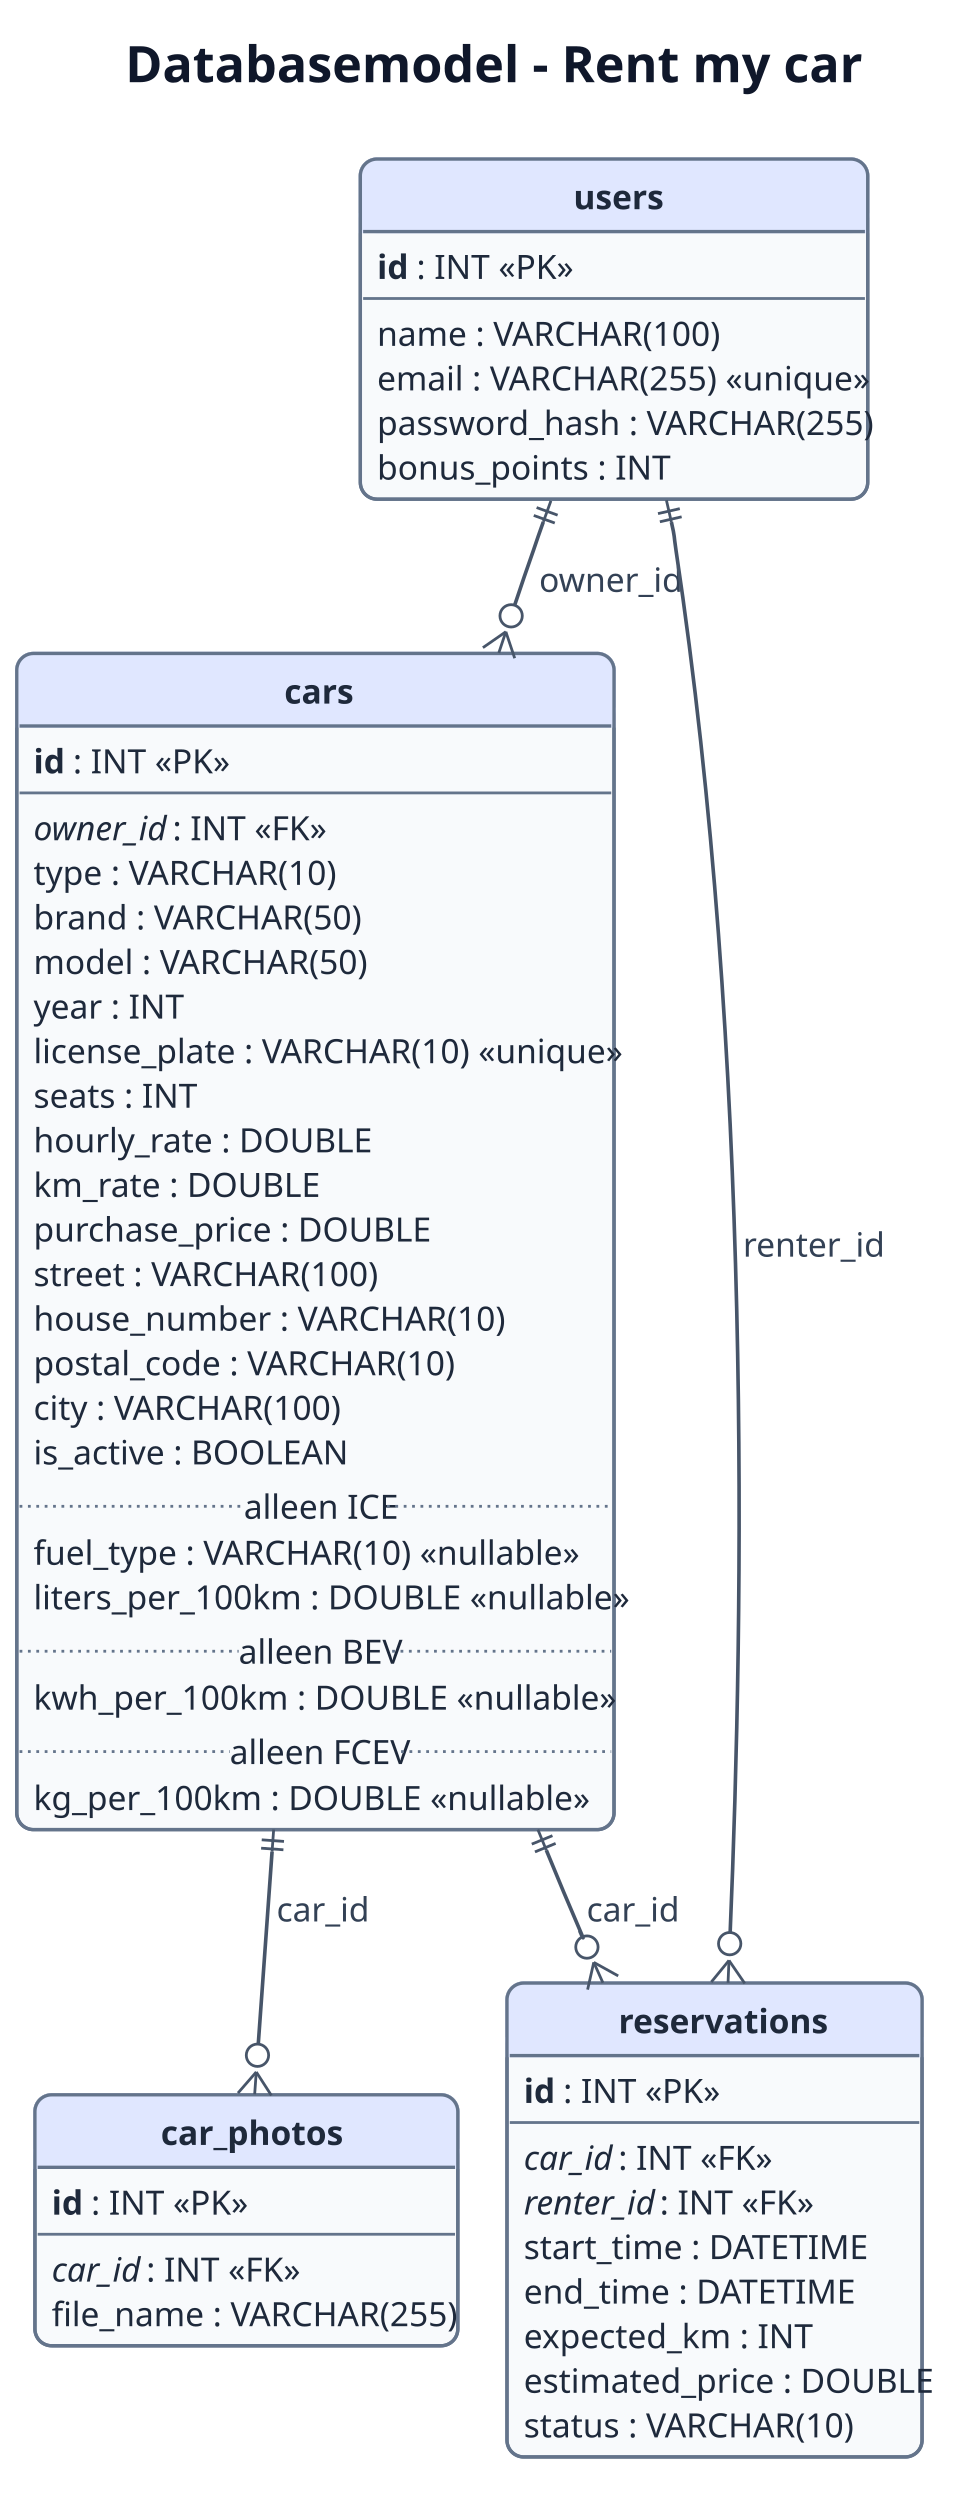
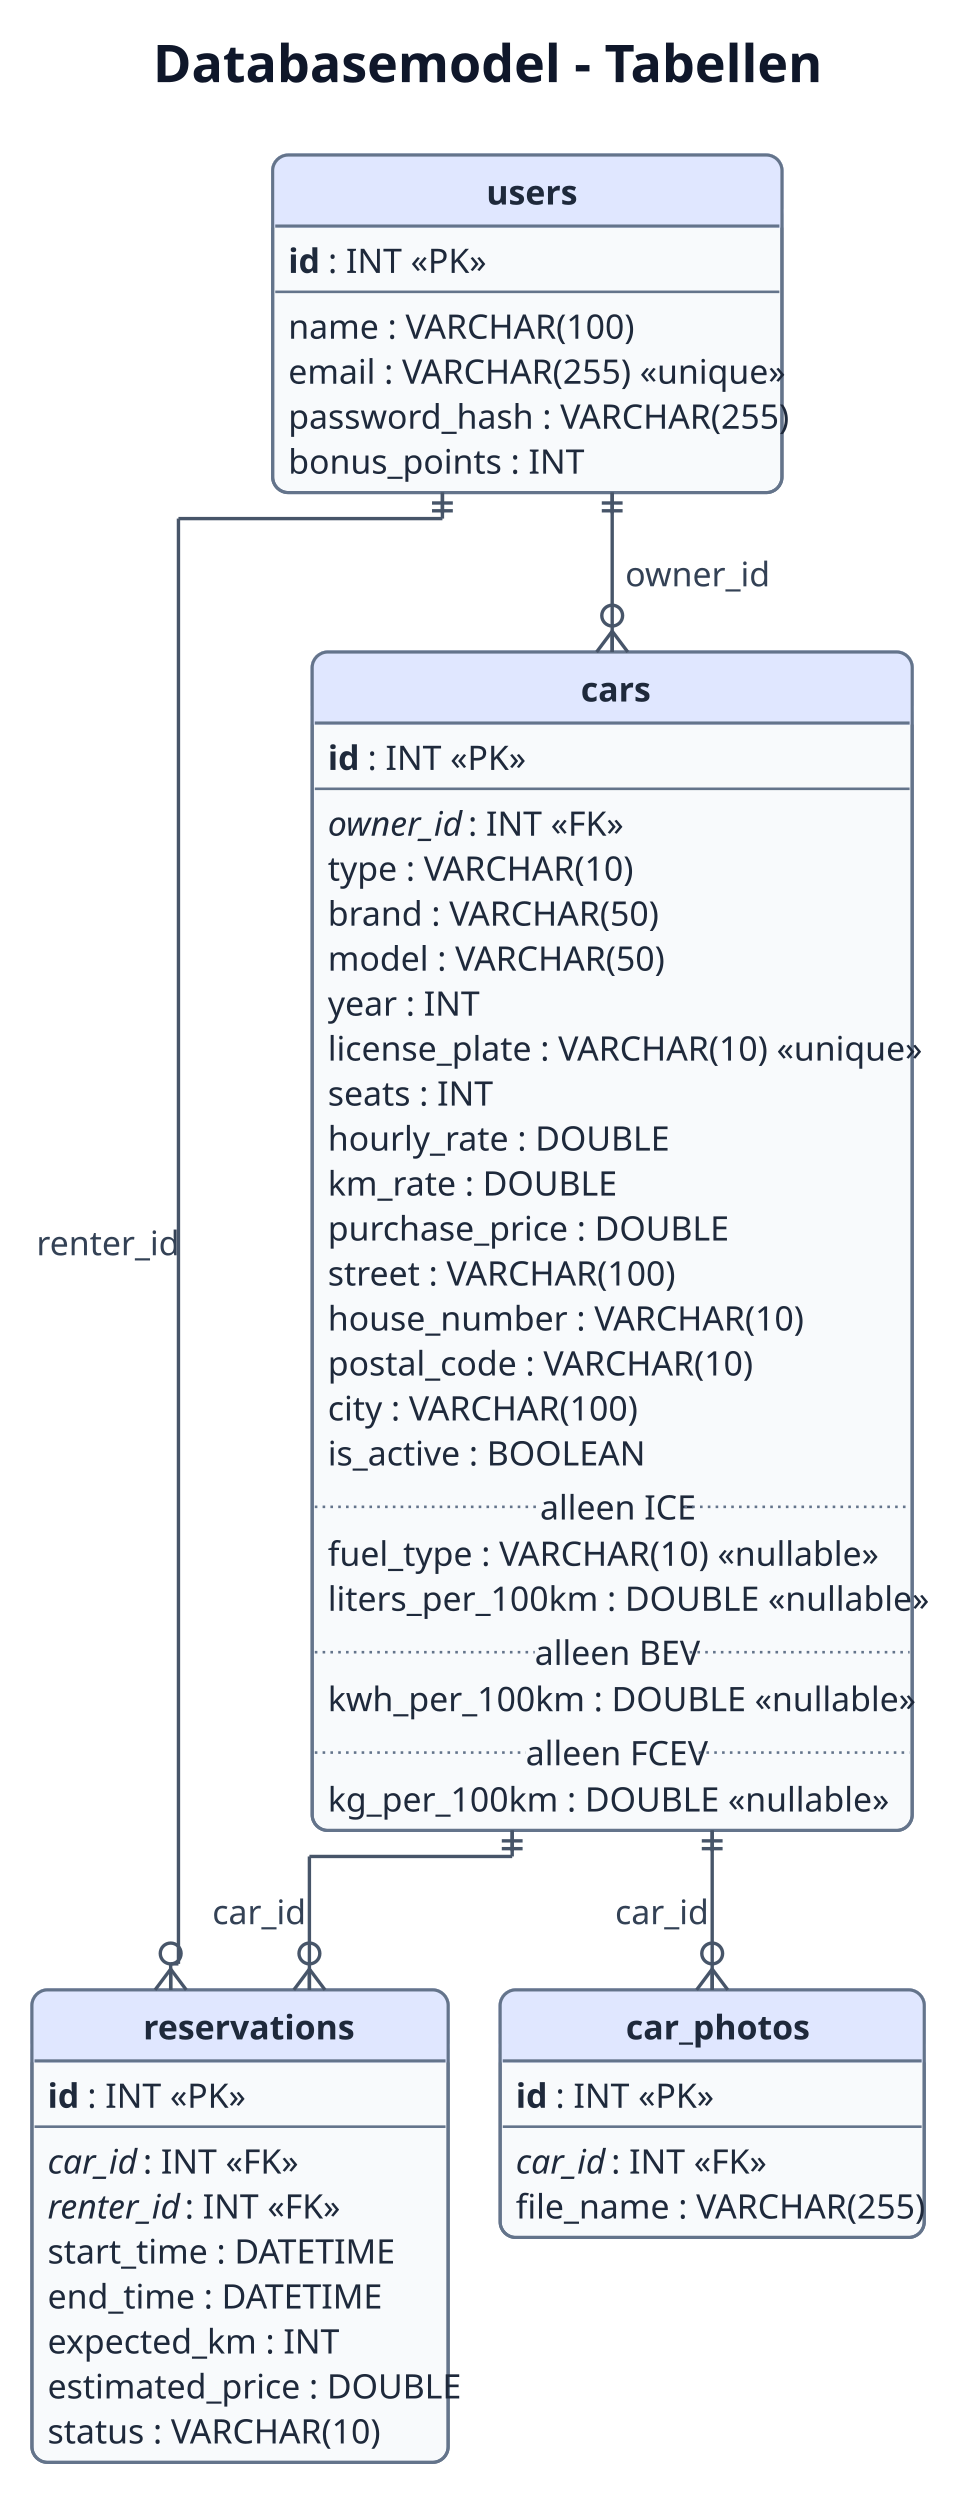
- <svg xmlns="http://www.w3.org/2000/svg" version="1.1" data-diagram-type="CLASS" style="width:346px;height:895px;background:#FFFFFF;" width="346px" height="895px" viewBox="0 0 346 895" zoomAndPan="magnify" preserveAspectRatio="none" contentStyleType="text/css">
+ <svg xmlns="http://www.w3.org/2000/svg" version="1.1" data-diagram-type="CLASS" style="width:369px;height:961px;background:#FFFFFF;" width="369px" height="961px" viewBox="0 0 369 961" zoomAndPan="magnify" preserveAspectRatio="none" contentStyleType="text/css">
  <defs />
  <g font-family="sans-serif" lengthAdjust="spacing">
-     <g class="title" data-source-line="3">
-       <text x="44.835" y="29.424" fill="#0F172A" font-size="18" textLength="249.829" font-weight="700" font-family="'Segoe UI'">Databasemodel - Rent my car</text>
+     <g class="title" data-source-line="4">
+       <text x="58.806" y="31.582" fill="#0F172A" font-size="20" textLength="245.381" font-weight="700" font-family="'Segoe UI'">Databasemodel - Tabellen</text>
    </g>
-     <g class="entity" data-qualified-name="users" id="ent0001" data-source-line="9">
-       <rect x="129" y="56.941" width="181.641" height="121.766" fill="#F8FAFC" style="stroke:#64748B;stroke-width:1.2;" rx="6" ry="6" />
-       <rect x="129" y="56.941" width="181.641" height="25.961" fill="#E0E7FF" style="stroke:#E0E7FF;stroke-width:1.2;" rx="6" ry="6" />
-       <rect x="129" y="76.902" width="181.641" height="6" fill="#E0E7FF" style="stroke:#E0E7FF;stroke-width:1.2;" />
-       <rect x="129" y="56.941" width="181.641" height="121.766" fill="none" style="stroke:#64748B;stroke-width:1.2;" rx="6" ry="6" />
-       <text x="205.277" y="74.891" fill="#1E293B" font-size="12" textLength="29.086" font-weight="700" font-family="'Segoe UI'">users</text>
-       <line x1="130" y1="82.902" x2="309.641" y2="82.902" style="stroke:#64748B;stroke-width:1.2;" />
-       <text x="135" y="99.852" fill="#1E293B" font-size="12" textLength="10.84" font-weight="700" font-family="'Segoe UI'">id</text>
-       <text x="149.127" y="99.852" fill="#1E293B" font-size="12" textLength="53.455" font-family="'Segoe UI'">: INT «PK»</text>
-       <line x1="130" y1="106.863" x2="309.641" y2="106.863" style="stroke:#64748B;stroke-width:1;" />
-       <text x="135" y="123.813" fill="#1E293B" font-size="12" textLength="118.57" font-family="'Segoe UI'">name : VARCHAR(100)</text>
-       <text x="135" y="139.773" fill="#1E293B" font-size="12" textLength="169.641" font-family="'Segoe UI'">email : VARCHAR(255) «unique»</text>
-       <text x="135" y="155.734" fill="#1E293B" font-size="12" textLength="169.107" font-family="'Segoe UI'">password_hash : VARCHAR(255)</text>
-       <text x="135" y="171.695" fill="#1E293B" font-size="12" textLength="98.314" font-family="'Segoe UI'">bonus_points : INT</text>
+     <g class="entity" data-qualified-name="users" id="ent0001" data-source-line="10">
+       <rect x="104.81" y="59.602" width="195.777" height="129.746" fill="#F8FAFC" style="stroke:#64748B;stroke-width:1.2;" rx="6" ry="6" />
+       <rect x="104.81" y="59.602" width="195.777" height="27.291" fill="#E0E7FF" style="stroke:#E0E7FF;stroke-width:1.2;" rx="6" ry="6" />
+       <rect x="104.81" y="80.893" width="195.777" height="6" fill="#E0E7FF" style="stroke:#E0E7FF;stroke-width:1.2;" />
+       <rect x="104.81" y="59.602" width="195.777" height="129.746" fill="none" style="stroke:#64748B;stroke-width:1.2;" rx="6" ry="6" />
+       <text x="186.944" y="78.63" fill="#1E293B" font-size="13" textLength="31.51" font-weight="700" font-family="'Segoe UI'">users</text>
+       <line x1="105.81" y1="86.893" x2="299.587" y2="86.893" style="stroke:#64748B;stroke-width:1.2;" />
+       <text x="110.81" y="104.921" fill="#1E293B" font-size="13" textLength="11.743" font-weight="700" font-family="'Segoe UI'">id</text>
+       <text x="126.114" y="104.921" fill="#1E293B" font-size="13" textLength="57.91" font-family="'Segoe UI'">: INT «PK»</text>
+       <line x1="105.81" y1="112.184" x2="299.587" y2="112.184" style="stroke:#64748B;stroke-width:1;" />
+       <text x="110.81" y="130.212" fill="#1E293B" font-size="13" textLength="128.451" font-family="'Segoe UI'">name : VARCHAR(100)</text>
+       <text x="110.81" y="147.503" fill="#1E293B" font-size="13" textLength="183.777" font-family="'Segoe UI'">email : VARCHAR(255) «unique»</text>
+       <text x="110.81" y="164.794" fill="#1E293B" font-size="13" textLength="183.2" font-family="'Segoe UI'">password_hash : VARCHAR(255)</text>
+       <text x="110.81" y="182.085" fill="#1E293B" font-size="13" textLength="106.507" font-family="'Segoe UI'">bonus_points : INT</text>
    </g>
-     <g class="entity" data-qualified-name="cars" id="ent0002" data-source-line="18">
-       <rect x="6" y="233.941" width="213.82" height="421.063" fill="#F8FAFC" style="stroke:#64748B;stroke-width:1.2;" rx="6" ry="6" />
-       <rect x="6" y="233.941" width="213.82" height="25.961" fill="#E0E7FF" style="stroke:#E0E7FF;stroke-width:1.2;" rx="6" ry="6" />
-       <rect x="6" y="253.902" width="213.82" height="6" fill="#E0E7FF" style="stroke:#E0E7FF;stroke-width:1.2;" />
-       <rect x="6" y="233.941" width="213.82" height="421.063" fill="none" style="stroke:#64748B;stroke-width:1.2;" rx="6" ry="6" />
-       <text x="101.774" y="251.891" fill="#1E293B" font-size="12" textLength="22.271" font-weight="700" font-family="'Segoe UI'">cars</text>
-       <line x1="7" y1="259.902" x2="218.82" y2="259.902" style="stroke:#64748B;stroke-width:1.2;" />
-       <text x="12" y="276.852" fill="#1E293B" font-size="12" textLength="10.84" font-weight="700" font-family="'Segoe UI'">id</text>
-       <text x="26.127" y="276.852" fill="#1E293B" font-size="12" textLength="53.455" font-family="'Segoe UI'">: INT «PK»</text>
-       <line x1="7" y1="283.863" x2="218.82" y2="283.863" style="stroke:#64748B;stroke-width:1;" />
-       <text x="12" y="300.813" fill="#1E293B" font-size="12" textLength="46.5" font-style="italic" font-family="'Segoe UI'">owner_id</text>
-       <text x="61.787" y="300.813" fill="#1E293B" font-size="12" textLength="52.594" font-family="'Segoe UI'">: INT «FK»</text>
-       <text x="12" y="316.773" fill="#1E293B" font-size="12" textLength="105.797" font-family="'Segoe UI'">type : VARCHAR(10)</text>
-       <text x="12" y="332.734" fill="#1E293B" font-size="12" textLength="113.783" font-family="'Segoe UI'">brand : VARCHAR(50)</text>
-       <text x="12" y="348.695" fill="#1E293B" font-size="12" textLength="116.209" font-family="'Segoe UI'">model : VARCHAR(50)</text>
-       <text x="12" y="364.656" fill="#1E293B" font-size="12" textLength="49.992" font-family="'Segoe UI'">year : INT</text>
-       <text x="12" y="380.617" fill="#1E293B" font-size="12" textLength="201.82" font-family="'Segoe UI'">license_plate : VARCHAR(10) «unique»</text>
-       <text x="12" y="396.578" fill="#1E293B" font-size="12" textLength="54.264" font-family="'Segoe UI'">seats : INT</text>
-       <text x="12" y="412.539" fill="#1E293B" font-size="12" textLength="112.576" font-family="'Segoe UI'">hourly_rate : DOUBLE</text>
-       <text x="12" y="428.5" fill="#1E293B" font-size="12" textLength="95.379" font-family="'Segoe UI'">km_rate : DOUBLE</text>
-       <text x="12" y="444.461" fill="#1E293B" font-size="12" textLength="132.234" font-family="'Segoe UI'">purchase_price : DOUBLE</text>
-       <text x="12" y="460.422" fill="#1E293B" font-size="12" textLength="119.01" font-family="'Segoe UI'">street : VARCHAR(100)</text>
-       <text x="12" y="476.383" fill="#1E293B" font-size="12" textLength="160.975" font-family="'Segoe UI'">house_number : VARCHAR(10)</text>
-       <text x="12" y="492.344" fill="#1E293B" font-size="12" textLength="145.746" font-family="'Segoe UI'">postal_code : VARCHAR(10)</text>
-       <text x="12" y="508.305" fill="#1E293B" font-size="12" textLength="107.385" font-family="'Segoe UI'">city : VARCHAR(100)</text>
-       <text x="12" y="524.266" fill="#1E293B" font-size="12" textLength="106.207" font-family="'Segoe UI'">is_active : BOOLEAN</text>
-       <text x="12" y="560.188" fill="#1E293B" font-size="12" textLength="187.67" font-family="'Segoe UI'">fuel_type : VARCHAR(10) «nullable»</text>
-       <text x="12" y="576.148" fill="#1E293B" font-size="12" textLength="199.23" font-family="'Segoe UI'">liters_per_100km : DOUBLE «nullable»</text>
-       <line x1="7" y1="539.258" x2="87.29" y2="539.258" style="stroke:#64748B;stroke-width:1;stroke-dasharray:1,2;" />
-       <text x="87.29" y="543.727" fill="#1E293B" font-size="12" textLength="51.24" font-family="'Segoe UI'">alleen ICE</text>
-       <line x1="138.53" y1="539.258" x2="218.82" y2="539.258" style="stroke:#64748B;stroke-width:1;stroke-dasharray:1,2;" />
-       <text x="12" y="612.07" fill="#1E293B" font-size="12" textLength="195.24" font-family="'Segoe UI'">kwh_per_100km : DOUBLE «nullable»</text>
-       <line x1="7" y1="591.141" x2="85.436" y2="591.141" style="stroke:#64748B;stroke-width:1;stroke-dasharray:1,2;" />
-       <text x="85.436" y="595.609" fill="#1E293B" font-size="12" textLength="54.949" font-family="'Segoe UI'">alleen BEV</text>
-       <line x1="140.385" y1="591.141" x2="218.82" y2="591.141" style="stroke:#64748B;stroke-width:1;stroke-dasharray:1,2;" />
-       <text x="12" y="647.992" fill="#1E293B" font-size="12" textLength="186.844" font-family="'Segoe UI'">kg_per_100km : DOUBLE «nullable»</text>
-       <line x1="7" y1="627.063" x2="82.23" y2="627.063" style="stroke:#64748B;stroke-width:1;stroke-dasharray:1,2;" />
-       <text x="82.23" y="631.531" fill="#1E293B" font-size="12" textLength="61.359" font-family="'Segoe UI'">alleen FCEV</text>
-       <line x1="143.59" y1="627.063" x2="218.82" y2="627.063" style="stroke:#64748B;stroke-width:1;stroke-dasharray:1,2;" />
+     <g class="entity" data-qualified-name="cars" id="ent0002" data-source-line="19">
+       <rect x="120.009" y="250.639" width="230.639" height="452.984" fill="#F8FAFC" style="stroke:#64748B;stroke-width:1.2;" rx="6" ry="6" />
+       <rect x="120.009" y="250.639" width="230.639" height="27.291" fill="#E0E7FF" style="stroke:#E0E7FF;stroke-width:1.2;" rx="6" ry="6" />
+       <rect x="120.009" y="271.93" width="230.639" height="6" fill="#E0E7FF" style="stroke:#E0E7FF;stroke-width:1.2;" />
+       <rect x="120.009" y="250.639" width="230.639" height="452.984" fill="none" style="stroke:#64748B;stroke-width:1.2;" rx="6" ry="6" />
+       <text x="223.265" y="269.667" fill="#1E293B" font-size="13" textLength="24.127" font-weight="700" font-family="'Segoe UI'">cars</text>
+       <line x1="121.009" y1="277.93" x2="349.648" y2="277.93" style="stroke:#64748B;stroke-width:1.2;" />
+       <text x="126.009" y="295.958" fill="#1E293B" font-size="13" textLength="11.743" font-weight="700" font-family="'Segoe UI'">id</text>
+       <text x="141.313" y="295.958" fill="#1E293B" font-size="13" textLength="57.91" font-family="'Segoe UI'">: INT «PK»</text>
+       <line x1="121.009" y1="303.221" x2="349.648" y2="303.221" style="stroke:#64748B;stroke-width:1;" />
+       <text x="126.009" y="321.249" fill="#1E293B" font-size="13" textLength="50.375" font-style="italic" font-family="'Segoe UI'">owner_id</text>
+       <text x="179.945" y="321.249" fill="#1E293B" font-size="13" textLength="56.977" font-family="'Segoe UI'">: INT «FK»</text>
+       <text x="126.009" y="338.54" fill="#1E293B" font-size="13" textLength="114.613" font-family="'Segoe UI'">type : VARCHAR(10)</text>
+       <text x="126.009" y="355.831" fill="#1E293B" font-size="13" textLength="123.265" font-family="'Segoe UI'">brand : VARCHAR(50)</text>
+       <text x="126.009" y="373.122" fill="#1E293B" font-size="13" textLength="125.893" font-family="'Segoe UI'">model : VARCHAR(50)</text>
+       <text x="126.009" y="390.413" fill="#1E293B" font-size="13" textLength="54.158" font-family="'Segoe UI'">year : INT</text>
+       <text x="126.009" y="407.704" fill="#1E293B" font-size="13" textLength="218.639" font-family="'Segoe UI'">license_plate : VARCHAR(10) «unique»</text>
+       <text x="126.009" y="424.995" fill="#1E293B" font-size="13" textLength="58.786" font-family="'Segoe UI'">seats : INT</text>
+       <text x="126.009" y="442.286" fill="#1E293B" font-size="13" textLength="121.958" font-family="'Segoe UI'">hourly_rate : DOUBLE</text>
+       <text x="126.009" y="459.577" fill="#1E293B" font-size="13" textLength="103.327" font-family="'Segoe UI'">km_rate : DOUBLE</text>
+       <text x="126.009" y="476.868" fill="#1E293B" font-size="13" textLength="143.254" font-family="'Segoe UI'">purchase_price : DOUBLE</text>
+       <text x="126.009" y="494.159" fill="#1E293B" font-size="13" textLength="128.927" font-family="'Segoe UI'">street : VARCHAR(100)</text>
+       <text x="126.009" y="511.45" fill="#1E293B" font-size="13" textLength="174.389" font-family="'Segoe UI'">house_number : VARCHAR(10)</text>
+       <text x="126.009" y="528.741" fill="#1E293B" font-size="13" textLength="157.892" font-family="'Segoe UI'">postal_code : VARCHAR(10)</text>
+       <text x="126.009" y="546.032" fill="#1E293B" font-size="13" textLength="116.333" font-family="'Segoe UI'">city : VARCHAR(100)</text>
+       <text x="126.009" y="563.323" fill="#1E293B" font-size="13" textLength="115.058" font-family="'Segoe UI'">is_active : BOOLEAN</text>
+       <text x="126.009" y="601.905" fill="#1E293B" font-size="13" textLength="203.309" font-family="'Segoe UI'">fuel_type : VARCHAR(10) «nullable»</text>
+       <text x="126.009" y="619.196" fill="#1E293B" font-size="13" textLength="215.833" font-family="'Segoe UI'">liters_per_100km : DOUBLE «nullable»</text>
+       <line x1="121.009" y1="579.231" x2="207.573" y2="579.231" style="stroke:#64748B;stroke-width:1;stroke-dasharray:1,2;" />
+       <text x="207.573" y="584.114" fill="#1E293B" font-size="13" textLength="55.51" font-family="'Segoe UI'">alleen ICE</text>
+       <line x1="263.083" y1="579.231" x2="349.648" y2="579.231" style="stroke:#64748B;stroke-width:1;stroke-dasharray:1,2;" />
+       <text x="126.009" y="657.778" fill="#1E293B" font-size="13" textLength="211.51" font-family="'Segoe UI'">kwh_per_100km : DOUBLE «nullable»</text>
+       <line x1="121.009" y1="635.104" x2="205.564" y2="635.104" style="stroke:#64748B;stroke-width:1;stroke-dasharray:1,2;" />
+       <text x="205.564" y="639.987" fill="#1E293B" font-size="13" textLength="59.528" font-family="'Segoe UI'">alleen BEV</text>
+       <line x1="265.092" y1="635.104" x2="349.648" y2="635.104" style="stroke:#64748B;stroke-width:1;stroke-dasharray:1,2;" />
+       <text x="126.009" y="696.36" fill="#1E293B" font-size="13" textLength="202.414" font-family="'Segoe UI'">kg_per_100km : DOUBLE «nullable»</text>
+       <line x1="121.009" y1="673.687" x2="202.092" y2="673.687" style="stroke:#64748B;stroke-width:1;stroke-dasharray:1,2;" />
+       <text x="202.092" y="678.569" fill="#1E293B" font-size="13" textLength="66.473" font-family="'Segoe UI'">alleen FCEV</text>
+       <line x1="268.565" y1="673.687" x2="349.648" y2="673.687" style="stroke:#64748B;stroke-width:1;stroke-dasharray:1,2;" />
    </g>
-     <g class="entity" data-qualified-name="photos" id="ent0003" data-source-line="45">
-       <rect x="12.5" y="749.941" width="151.395" height="89.844" fill="#F8FAFC" style="stroke:#64748B;stroke-width:1.2;" rx="6" ry="6" />
-       <rect x="12.5" y="749.941" width="151.395" height="25.961" fill="#E0E7FF" style="stroke:#E0E7FF;stroke-width:1.2;" rx="6" ry="6" />
-       <rect x="12.5" y="769.902" width="151.395" height="6" fill="#E0E7FF" style="stroke:#E0E7FF;stroke-width:1.2;" />
-       <rect x="12.5" y="749.941" width="151.395" height="89.844" fill="none" style="stroke:#64748B;stroke-width:1.2;" rx="6" ry="6" />
-       <text x="57.567" y="767.891" fill="#1E293B" font-size="12" textLength="61.26" font-weight="700" font-family="'Segoe UI'">car_photos</text>
-       <line x1="13.5" y1="775.902" x2="162.895" y2="775.902" style="stroke:#64748B;stroke-width:1.2;" />
-       <text x="18.5" y="792.852" fill="#1E293B" font-size="12" textLength="10.84" font-weight="700" font-family="'Segoe UI'">id</text>
-       <text x="32.627" y="792.852" fill="#1E293B" font-size="12" textLength="53.455" font-family="'Segoe UI'">: INT «PK»</text>
-       <line x1="13.5" y1="799.863" x2="162.895" y2="799.863" style="stroke:#64748B;stroke-width:1;" />
-       <text x="18.5" y="816.813" fill="#1E293B" font-size="12" textLength="30.586" font-style="italic" font-family="'Segoe UI'">car_id</text>
-       <text x="52.373" y="816.813" fill="#1E293B" font-size="12" textLength="52.594" font-family="'Segoe UI'">: INT «FK»</text>
-       <text x="18.5" y="832.773" fill="#1E293B" font-size="12" textLength="139.395" font-family="'Segoe UI'">file_name : VARCHAR(255)</text>
+     <g class="entity" data-qualified-name="photos" id="ent0003" data-source-line="46">
+       <rect x="192.263" y="764.914" width="163.011" height="95.164" fill="#F8FAFC" style="stroke:#64748B;stroke-width:1.2;" rx="6" ry="6" />
+       <rect x="192.263" y="764.914" width="163.011" height="27.291" fill="#E0E7FF" style="stroke:#E0E7FF;stroke-width:1.2;" rx="6" ry="6" />
+       <rect x="192.263" y="786.205" width="163.011" height="6" fill="#E0E7FF" style="stroke:#E0E7FF;stroke-width:1.2;" />
+       <rect x="192.263" y="764.914" width="163.011" height="95.164" fill="none" style="stroke:#64748B;stroke-width:1.2;" rx="6" ry="6" />
+       <text x="240.586" y="783.942" fill="#1E293B" font-size="13" textLength="66.365" font-weight="700" font-family="'Segoe UI'">car_photos</text>
+       <line x1="193.263" y1="792.205" x2="354.273" y2="792.205" style="stroke:#64748B;stroke-width:1.2;" />
+       <text x="198.263" y="810.233" fill="#1E293B" font-size="13" textLength="11.743" font-weight="700" font-family="'Segoe UI'">id</text>
+       <text x="213.567" y="810.233" fill="#1E293B" font-size="13" textLength="57.91" font-family="'Segoe UI'">: INT «PK»</text>
+       <line x1="193.263" y1="817.496" x2="354.273" y2="817.496" style="stroke:#64748B;stroke-width:1;" />
+       <text x="198.263" y="835.524" fill="#1E293B" font-size="13" textLength="33.135" font-style="italic" font-family="'Segoe UI'">car_id</text>
+       <text x="234.958" y="835.524" fill="#1E293B" font-size="13" textLength="56.977" font-family="'Segoe UI'">: INT «FK»</text>
+       <text x="198.263" y="852.815" fill="#1E293B" font-size="13" textLength="151.011" font-family="'Segoe UI'">file_name : VARCHAR(255)</text>
    </g>
-     <g class="entity" data-qualified-name="reservations" id="ent0004" data-source-line="52">
-       <rect x="181.5" y="709.941" width="148.6" height="169.648" fill="#F8FAFC" style="stroke:#64748B;stroke-width:1.2;" rx="6" ry="6" />
-       <rect x="181.5" y="709.941" width="148.6" height="25.961" fill="#E0E7FF" style="stroke:#E0E7FF;stroke-width:1.2;" rx="6" ry="6" />
-       <rect x="181.5" y="729.902" width="148.6" height="6" fill="#E0E7FF" style="stroke:#E0E7FF;stroke-width:1.2;" />
-       <rect x="181.5" y="709.941" width="148.6" height="169.648" fill="none" style="stroke:#64748B;stroke-width:1.2;" rx="6" ry="6" />
-       <text x="221.435" y="727.891" fill="#1E293B" font-size="12" textLength="68.73" font-weight="700" font-family="'Segoe UI'">reservations</text>
-       <line x1="182.5" y1="735.902" x2="329.1" y2="735.902" style="stroke:#64748B;stroke-width:1.2;" />
-       <text x="187.5" y="752.852" fill="#1E293B" font-size="12" textLength="10.84" font-weight="700" font-family="'Segoe UI'">id</text>
-       <text x="201.627" y="752.852" fill="#1E293B" font-size="12" textLength="53.455" font-family="'Segoe UI'">: INT «PK»</text>
-       <line x1="182.5" y1="759.863" x2="329.1" y2="759.863" style="stroke:#64748B;stroke-width:1;" />
-       <text x="187.5" y="776.813" fill="#1E293B" font-size="12" textLength="30.586" font-style="italic" font-family="'Segoe UI'">car_id</text>
-       <text x="221.373" y="776.813" fill="#1E293B" font-size="12" textLength="52.594" font-family="'Segoe UI'">: INT «FK»</text>
-       <text x="187.5" y="792.773" fill="#1E293B" font-size="12" textLength="45.416" font-style="italic" font-family="'Segoe UI'">renter_id</text>
-       <text x="236.203" y="792.773" fill="#1E293B" font-size="12" textLength="52.594" font-family="'Segoe UI'">: INT «FK»</text>
-       <text x="187.5" y="808.734" fill="#1E293B" font-size="12" textLength="116.08" font-family="'Segoe UI'">start_time : DATETIME</text>
-       <text x="187.5" y="824.695" fill="#1E293B" font-size="12" textLength="112.711" font-family="'Segoe UI'">end_time : DATETIME</text>
-       <text x="187.5" y="840.656" fill="#1E293B" font-size="12" textLength="96.979" font-family="'Segoe UI'">expected_km : INT</text>
-       <text x="187.5" y="856.617" fill="#1E293B" font-size="12" textLength="136.6" font-family="'Segoe UI'">estimated_price : DOUBLE</text>
-       <text x="187.5" y="872.578" fill="#1E293B" font-size="12" textLength="113.807" font-family="'Segoe UI'">status : VARCHAR(10)</text>
+     <g class="entity" data-qualified-name="reservations" id="ent0004" data-source-line="53">
+       <rect x="12.28" y="764.914" width="159.983" height="181.619" fill="#F8FAFC" style="stroke:#64748B;stroke-width:1.2;" rx="6" ry="6" />
+       <rect x="12.28" y="764.914" width="159.983" height="27.291" fill="#E0E7FF" style="stroke:#E0E7FF;stroke-width:1.2;" rx="6" ry="6" />
+       <rect x="12.28" y="786.205" width="159.983" height="6" fill="#E0E7FF" style="stroke:#E0E7FF;stroke-width:1.2;" />
+       <rect x="12.28" y="764.914" width="159.983" height="181.619" fill="none" style="stroke:#64748B;stroke-width:1.2;" rx="6" ry="6" />
+       <text x="55.042" y="783.942" fill="#1E293B" font-size="13" textLength="74.458" font-weight="700" font-family="'Segoe UI'">reservations</text>
+       <line x1="13.28" y1="792.205" x2="171.263" y2="792.205" style="stroke:#64748B;stroke-width:1.2;" />
+       <text x="18.28" y="810.233" fill="#1E293B" font-size="13" textLength="11.743" font-weight="700" font-family="'Segoe UI'">id</text>
+       <text x="33.584" y="810.233" fill="#1E293B" font-size="13" textLength="57.91" font-family="'Segoe UI'">: INT «PK»</text>
+       <line x1="13.28" y1="817.496" x2="171.263" y2="817.496" style="stroke:#64748B;stroke-width:1;" />
+       <text x="18.28" y="835.524" fill="#1E293B" font-size="13" textLength="33.135" font-style="italic" font-family="'Segoe UI'">car_id</text>
+       <text x="54.976" y="835.524" fill="#1E293B" font-size="13" textLength="56.977" font-family="'Segoe UI'">: INT «FK»</text>
+       <text x="18.28" y="852.815" fill="#1E293B" font-size="13" textLength="49.201" font-style="italic" font-family="'Segoe UI'">renter_id</text>
+       <text x="71.042" y="852.815" fill="#1E293B" font-size="13" textLength="56.977" font-family="'Segoe UI'">: INT «FK»</text>
+       <text x="18.28" y="870.106" fill="#1E293B" font-size="13" textLength="125.753" font-family="'Segoe UI'">start_time : DATETIME</text>
+       <text x="18.28" y="887.397" fill="#1E293B" font-size="13" textLength="122.104" font-family="'Segoe UI'">end_time : DATETIME</text>
+       <text x="18.28" y="904.688" fill="#1E293B" font-size="13" textLength="105.06" font-family="'Segoe UI'">expected_km : INT</text>
+       <text x="18.28" y="921.979" fill="#1E293B" font-size="13" textLength="147.983" font-family="'Segoe UI'">estimated_price : DOUBLE</text>
+       <text x="18.28" y="939.271" fill="#1E293B" font-size="13" textLength="123.291" font-family="'Segoe UI'">status : VARCHAR(10)</text>
    </g>
-     <g class="link" data-entity-1="ent0001" data-entity-2="ent0002" id="lnk5" data-link-type="crowfoot">
-       <line x1="192.103" y1="181.71" x2="199.629" y2="184.422" style="stroke:#475569;stroke-width:1;" />
-       <line x1="191.086" y1="184.532" x2="198.612" y2="187.244" style="stroke:#475569;stroke-width:1;" />
-       <line x1="194.51" y1="186.829" x2="197.222" y2="179.303" style="stroke:#475569;stroke-width:1;" />
-       <line x1="181.091" y1="226.164" x2="184.263" y2="235.648" style="stroke:#475569;stroke-width:1;" />
-       <line x1="181.091" y1="226.164" x2="172.875" y2="231.865" style="stroke:#475569;stroke-width:1;" />
-       <line x1="181.091" y1="226.164" x2="178.569" y2="233.756" style="stroke:#475569;stroke-width:1;" />
-       <ellipse cx="182.982" cy="220.47" rx="4" ry="4" fill="none" style="stroke:#475569;stroke-width:1;" />
-       <path d="M194.51,186.829 C192.367,192.775 192.973,191.203 191,196.941 C186.876,208.933 188.387,204.197 184.243,216.674" style="stroke:#475569;stroke-width:1.3;" fill="none" />
-       <text x="193" y="211.891" fill="#334155" font-size="12" textLength="47.895" font-family="'Segoe UI'">owner_id</text>
-     </g>
-     <g class="link" data-entity-1="ent0001" data-entity-2="ent0004" id="lnk6" data-link-type="crowfoot">
-       <line x1="235.564" y1="183.869" x2="243.364" y2="182.094" style="stroke:#475569;stroke-width:1;" />
-       <line x1="236.229" y1="186.794" x2="244.03" y2="185.019" style="stroke:#475569;stroke-width:1;" />
-       <line x1="240.351" y1="186.882" x2="238.577" y2="179.081" style="stroke:#475569;stroke-width:1;" />
-       <line x1="260.973" y1="701.831" x2="266.63" y2="710.077" style="stroke:#475569;stroke-width:1;" />
-       <line x1="260.973" y1="701.831" x2="254.641" y2="709.571" style="stroke:#475569;stroke-width:1;" />
-       <line x1="260.973" y1="701.831" x2="260.636" y2="709.824" style="stroke:#475569;stroke-width:1;" />
-       <ellipse cx="261.226" cy="695.836" rx="4" ry="4" fill="none" style="stroke:#475569;stroke-width:1;" />
-       <path d="M240.351,186.882 C241.714,192.873 241.122,191.098 242,196.941 C269.235,378.151 266.295,575.737 261.395,691.84" style="stroke:#475569;stroke-width:1.3;" fill="none" />
-       <text x="266" y="449.891" fill="#334155" font-size="12" textLength="46.705" font-family="'Segoe UI'">renter_id</text>
-     </g>
-     <g class="link" data-entity-1="ent0002" data-entity-2="ent0004" id="lnk7" data-link-type="crowfoot">
-       <line x1="190.373" y1="660.196" x2="197.778" y2="657.167" style="stroke:#475569;stroke-width:1;" />
-       <line x1="191.51" y1="662.973" x2="198.914" y2="659.943" style="stroke:#475569;stroke-width:1;" />
-       <line x1="195.59" y1="662.384" x2="192.561" y2="654.979" style="stroke:#475569;stroke-width:1;" />
-       <line x1="212.57" y1="702.529" x2="221.316" y2="707.378" style="stroke:#475569;stroke-width:1;" />
-       <line x1="212.57" y1="702.529" x2="210.364" y2="712.283" style="stroke:#475569;stroke-width:1;" />
-       <line x1="212.57" y1="702.529" x2="215.84" y2="709.83" style="stroke:#475569;stroke-width:1;" />
-       <ellipse cx="210.117" cy="697.053" rx="4" ry="4" fill="none" style="stroke:#475569;stroke-width:1;" />
-       <path d="M195.59,662.384 C200.723,674.928 202.864,679.922 208,691.941 C210.499,697.79 205.78,687.371 208.482,693.403" style="stroke:#475569;stroke-width:1.3;" fill="none" />
-       <text x="210" y="687.891" fill="#334155" font-size="12" textLength="30.773" font-family="'Segoe UI'">car_id</text>
-     </g>
-     <g class="link" data-entity-1="ent0002" data-entity-2="ent0003" id="lnk8" data-link-type="crowfoot">
-       <line x1="93.695" y1="658.657" x2="101.674" y2="659.229" style="stroke:#475569;stroke-width:1;" />
-       <line x1="93.48" y1="661.649" x2="101.459" y2="662.221" style="stroke:#475569;stroke-width:1;" />
-       <line x1="97.398" y1="662.933" x2="97.97" y2="654.953" style="stroke:#475569;stroke-width:1;" />
-       <line x1="91.743" y1="741.766" x2="97.155" y2="750.175" style="stroke:#475569;stroke-width:1;" />
-       <line x1="91.743" y1="741.766" x2="85.186" y2="749.316" style="stroke:#475569;stroke-width:1;" />
-       <line x1="91.743" y1="741.766" x2="91.17" y2="749.746" style="stroke:#475569;stroke-width:1;" />
-       <ellipse cx="92.172" cy="735.782" rx="4" ry="4" fill="none" style="stroke:#475569;stroke-width:1;" />
-       <path d="M97.398,662.933 C94.83,698.733 94.271,706.528 92.458,731.792" style="stroke:#475569;stroke-width:1.3;" fill="none" />
-       <text x="99" y="687.891" fill="#334155" font-size="12" textLength="30.773" font-family="'Segoe UI'">car_id</text>
-     </g>
+     <line x1="235.328" y1="189.348" x2="235.328" y2="250.639" style="stroke:#475569;stroke-width:1.3;" />
+     <line x1="235.328" y1="242.639" x2="241.328" y2="250.639" style="stroke:#475569;stroke-width:1.3;" />
+     <line x1="235.328" y1="242.639" x2="229.328" y2="250.639" style="stroke:#475569;stroke-width:1.3;" />
+     <line x1="235.328" y1="242.639" x2="235.328" y2="250.639" style="stroke:#475569;stroke-width:1.3;" />
+     <ellipse cx="235.328" cy="236.639" rx="4" ry="4" fill="none" style="stroke:#475569;stroke-width:1.3;" />
+     <line x1="231.328" y1="193.348" x2="239.328" y2="193.348" style="stroke:#475569;stroke-width:1.3;" />
+     <line x1="231.328" y1="196.348" x2="239.328" y2="196.348" style="stroke:#475569;stroke-width:1.3;" />
+     <line x1="235.328" y1="197.348" x2="235.328" y2="189.348" style="stroke:#475569;stroke-width:1.3;" />
+     <text x="240.328" y="225.376" fill="#334155" font-size="13" textLength="51.886" font-family="'Segoe UI'">owner_id</text>
+     <line x1="170.069" y1="189.348" x2="170.069" y2="199.348" style="stroke:#475569;stroke-width:1.3;" />
+     <line x1="170.069" y1="199.348" x2="68.597" y2="199.348" style="stroke:#475569;stroke-width:1.3;" />
+     <line x1="68.597" y1="199.348" x2="68.597" y2="754.914" style="stroke:#475569;stroke-width:1.3;" />
+     <line x1="68.597" y1="754.914" x2="65.607" y2="754.914" style="stroke:#475569;stroke-width:1.3;" />
+     <line x1="65.607" y1="754.914" x2="65.607" y2="764.914" style="stroke:#475569;stroke-width:1.3;" />
+     <line x1="65.607" y1="756.914" x2="71.607" y2="764.914" style="stroke:#475569;stroke-width:1.3;" />
+     <line x1="65.607" y1="756.914" x2="59.607" y2="764.914" style="stroke:#475569;stroke-width:1.3;" />
+     <line x1="65.607" y1="756.914" x2="65.607" y2="764.914" style="stroke:#475569;stroke-width:1.3;" />
+     <ellipse cx="65.607" cy="750.914" rx="4" ry="4" fill="none" style="stroke:#475569;stroke-width:1.3;" />
+     <line x1="166.069" y1="193.348" x2="174.069" y2="193.348" style="stroke:#475569;stroke-width:1.3;" />
+     <line x1="166.069" y1="196.348" x2="174.069" y2="196.348" style="stroke:#475569;stroke-width:1.3;" />
+     <line x1="170.069" y1="197.348" x2="170.069" y2="189.348" style="stroke:#475569;stroke-width:1.3;" />
+     <text x="14" y="482.514" fill="#334155" font-size="13" textLength="50.597" font-family="'Segoe UI'">renter_id</text>
+     <line x1="196.889" y1="703.623" x2="196.889" y2="713.623" style="stroke:#475569;stroke-width:1.3;" />
+     <line x1="196.889" y1="713.623" x2="118.935" y2="713.623" style="stroke:#475569;stroke-width:1.3;" />
+     <line x1="118.935" y1="713.623" x2="118.935" y2="764.914" style="stroke:#475569;stroke-width:1.3;" />
+     <line x1="118.935" y1="756.914" x2="124.935" y2="764.914" style="stroke:#475569;stroke-width:1.3;" />
+     <line x1="118.935" y1="756.914" x2="112.935" y2="764.914" style="stroke:#475569;stroke-width:1.3;" />
+     <line x1="118.935" y1="756.914" x2="118.935" y2="764.914" style="stroke:#475569;stroke-width:1.3;" />
+     <ellipse cx="118.935" cy="750.914" rx="4" ry="4" fill="none" style="stroke:#475569;stroke-width:1.3;" />
+     <line x1="192.889" y1="707.623" x2="200.889" y2="707.623" style="stroke:#475569;stroke-width:1.3;" />
+     <line x1="192.889" y1="710.623" x2="200.889" y2="710.623" style="stroke:#475569;stroke-width:1.3;" />
+     <line x1="196.889" y1="711.623" x2="196.889" y2="703.623" style="stroke:#475569;stroke-width:1.3;" />
+     <text x="81.597" y="739.651" fill="#334155" font-size="13" textLength="33.338" font-family="'Segoe UI'">car_id</text>
+     <line x1="273.768" y1="703.623" x2="273.768" y2="764.914" style="stroke:#475569;stroke-width:1.3;" />
+     <line x1="273.768" y1="756.914" x2="279.768" y2="764.914" style="stroke:#475569;stroke-width:1.3;" />
+     <line x1="273.768" y1="756.914" x2="267.768" y2="764.914" style="stroke:#475569;stroke-width:1.3;" />
+     <line x1="273.768" y1="756.914" x2="273.768" y2="764.914" style="stroke:#475569;stroke-width:1.3;" />
+     <ellipse cx="273.768" cy="750.914" rx="4" ry="4" fill="none" style="stroke:#475569;stroke-width:1.3;" />
+     <line x1="269.768" y1="707.623" x2="277.768" y2="707.623" style="stroke:#475569;stroke-width:1.3;" />
+     <line x1="269.768" y1="710.623" x2="277.768" y2="710.623" style="stroke:#475569;stroke-width:1.3;" />
+     <line x1="273.768" y1="711.623" x2="273.768" y2="703.623" style="stroke:#475569;stroke-width:1.3;" />
+     <text x="236.43" y="739.651" fill="#334155" font-size="13" textLength="33.338" font-family="'Segoe UI'">car_id</text>
  </g>
</svg>
